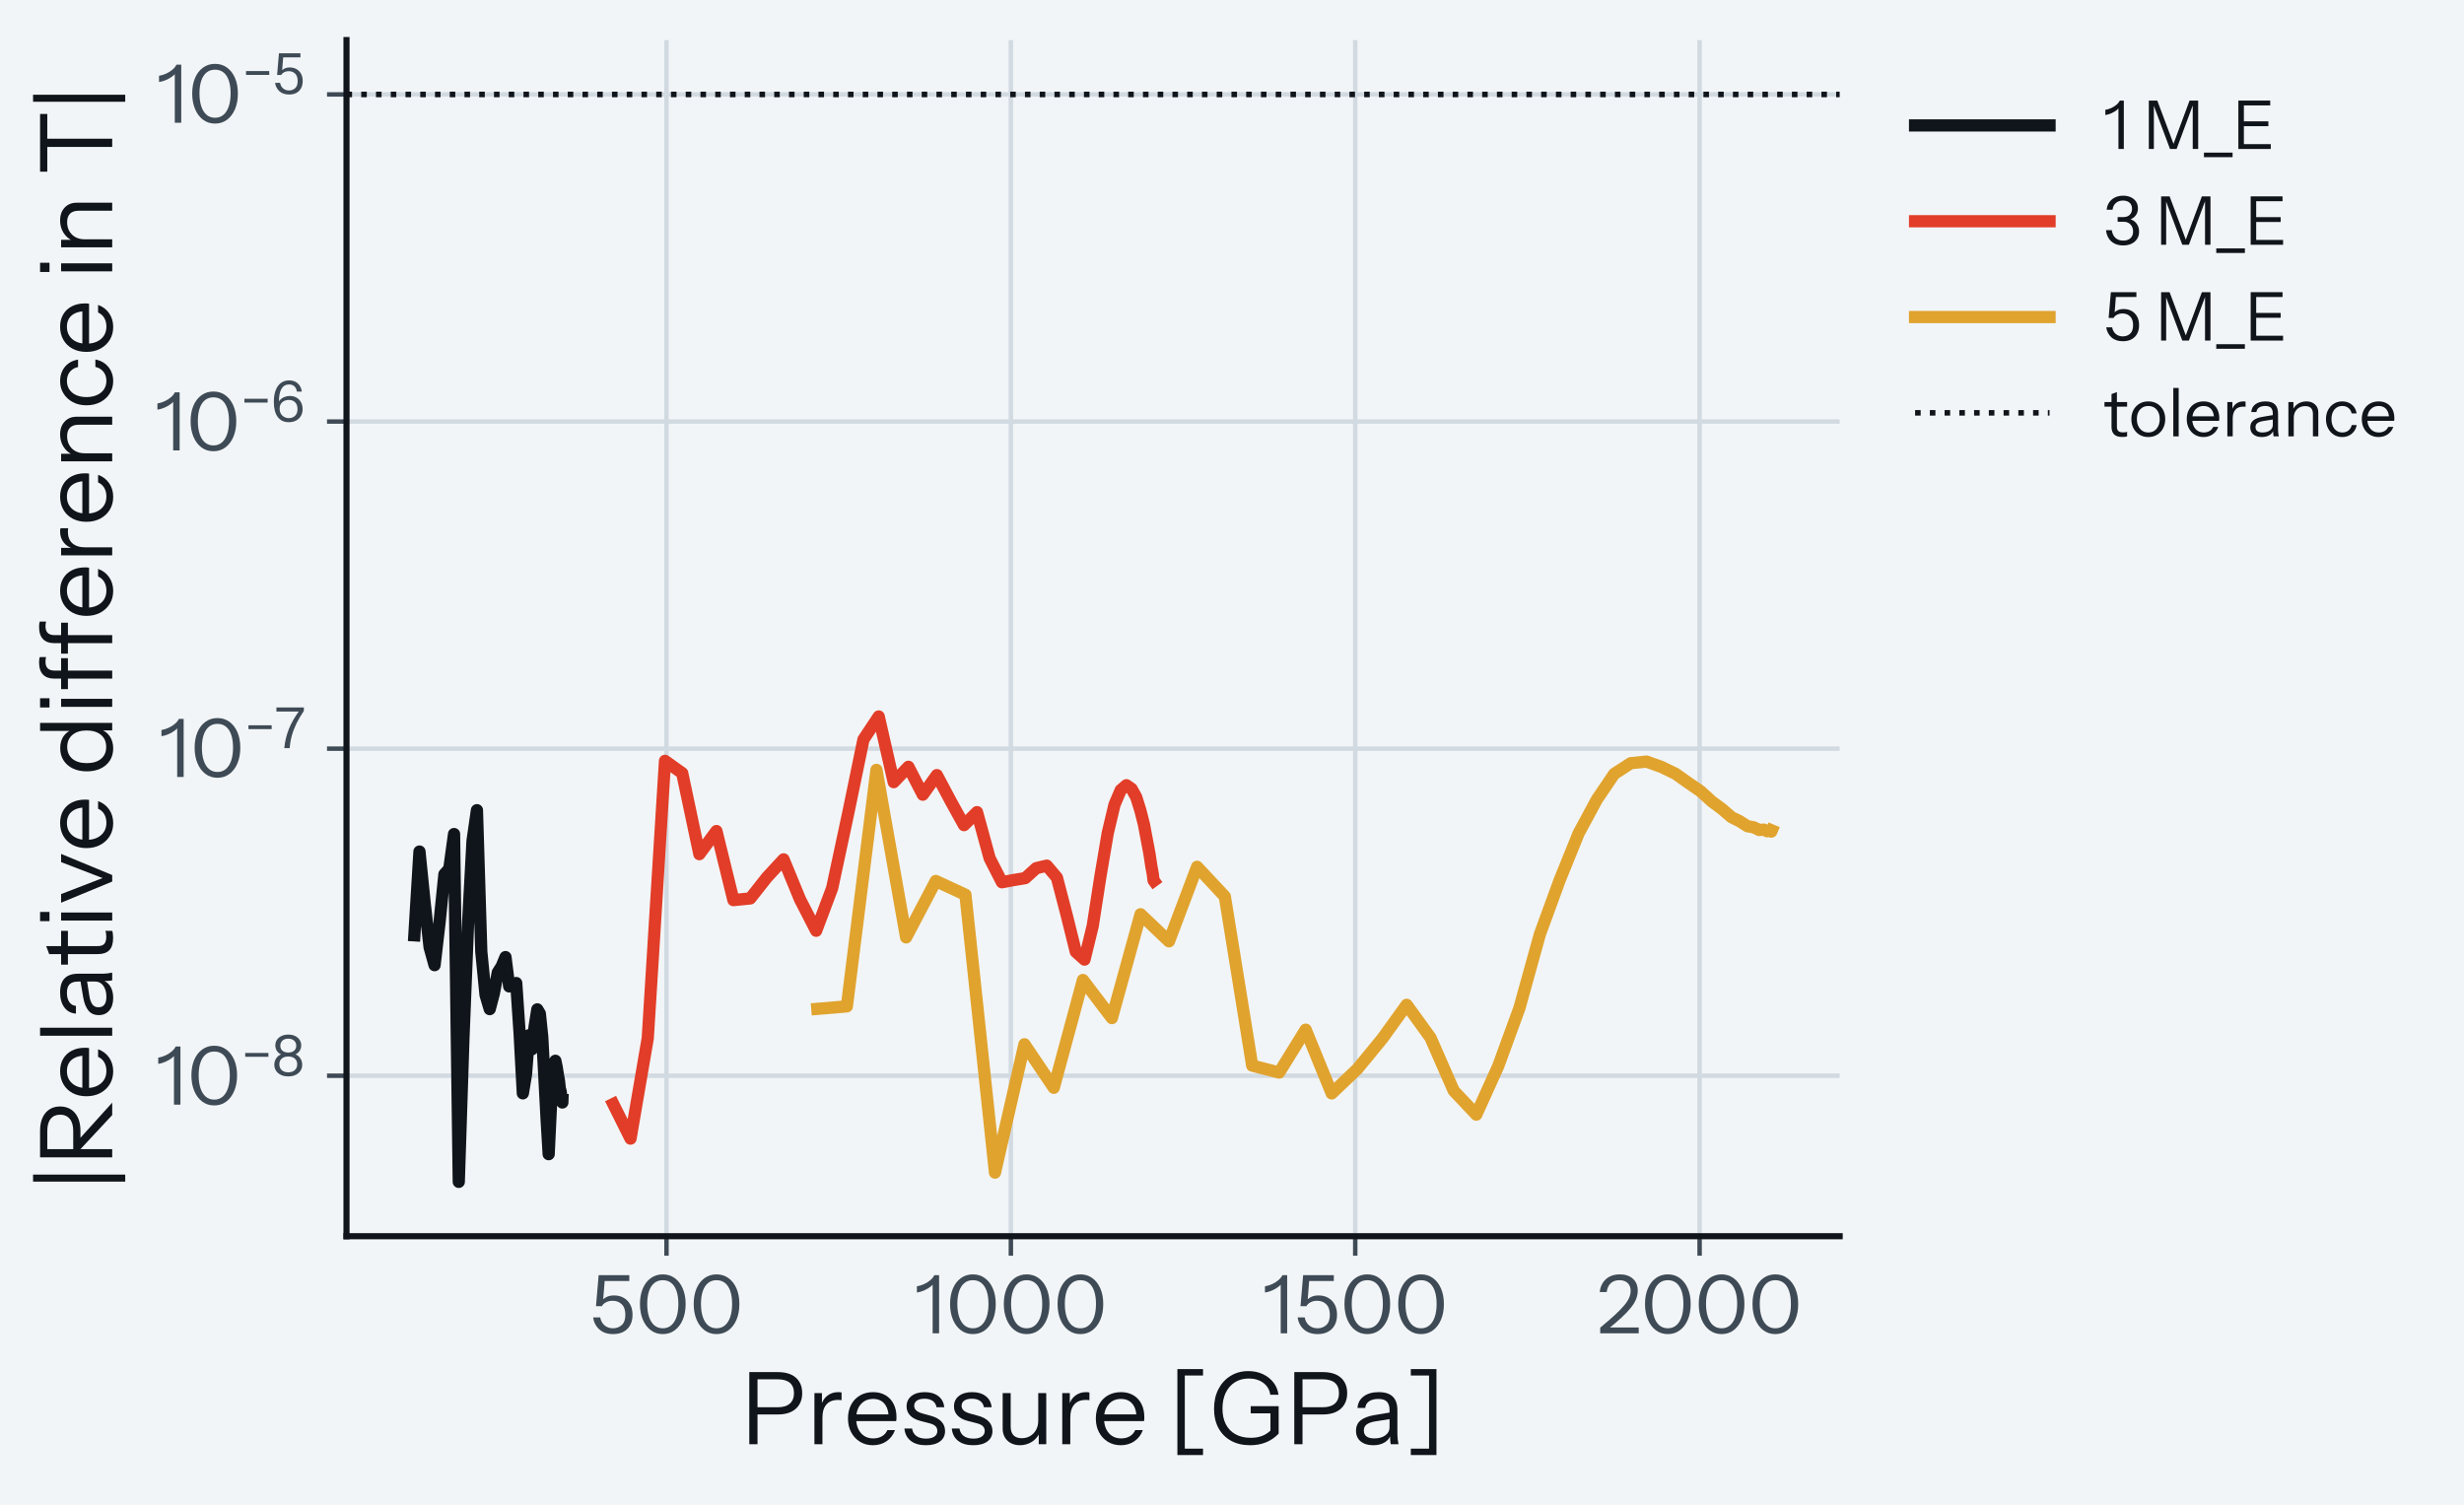
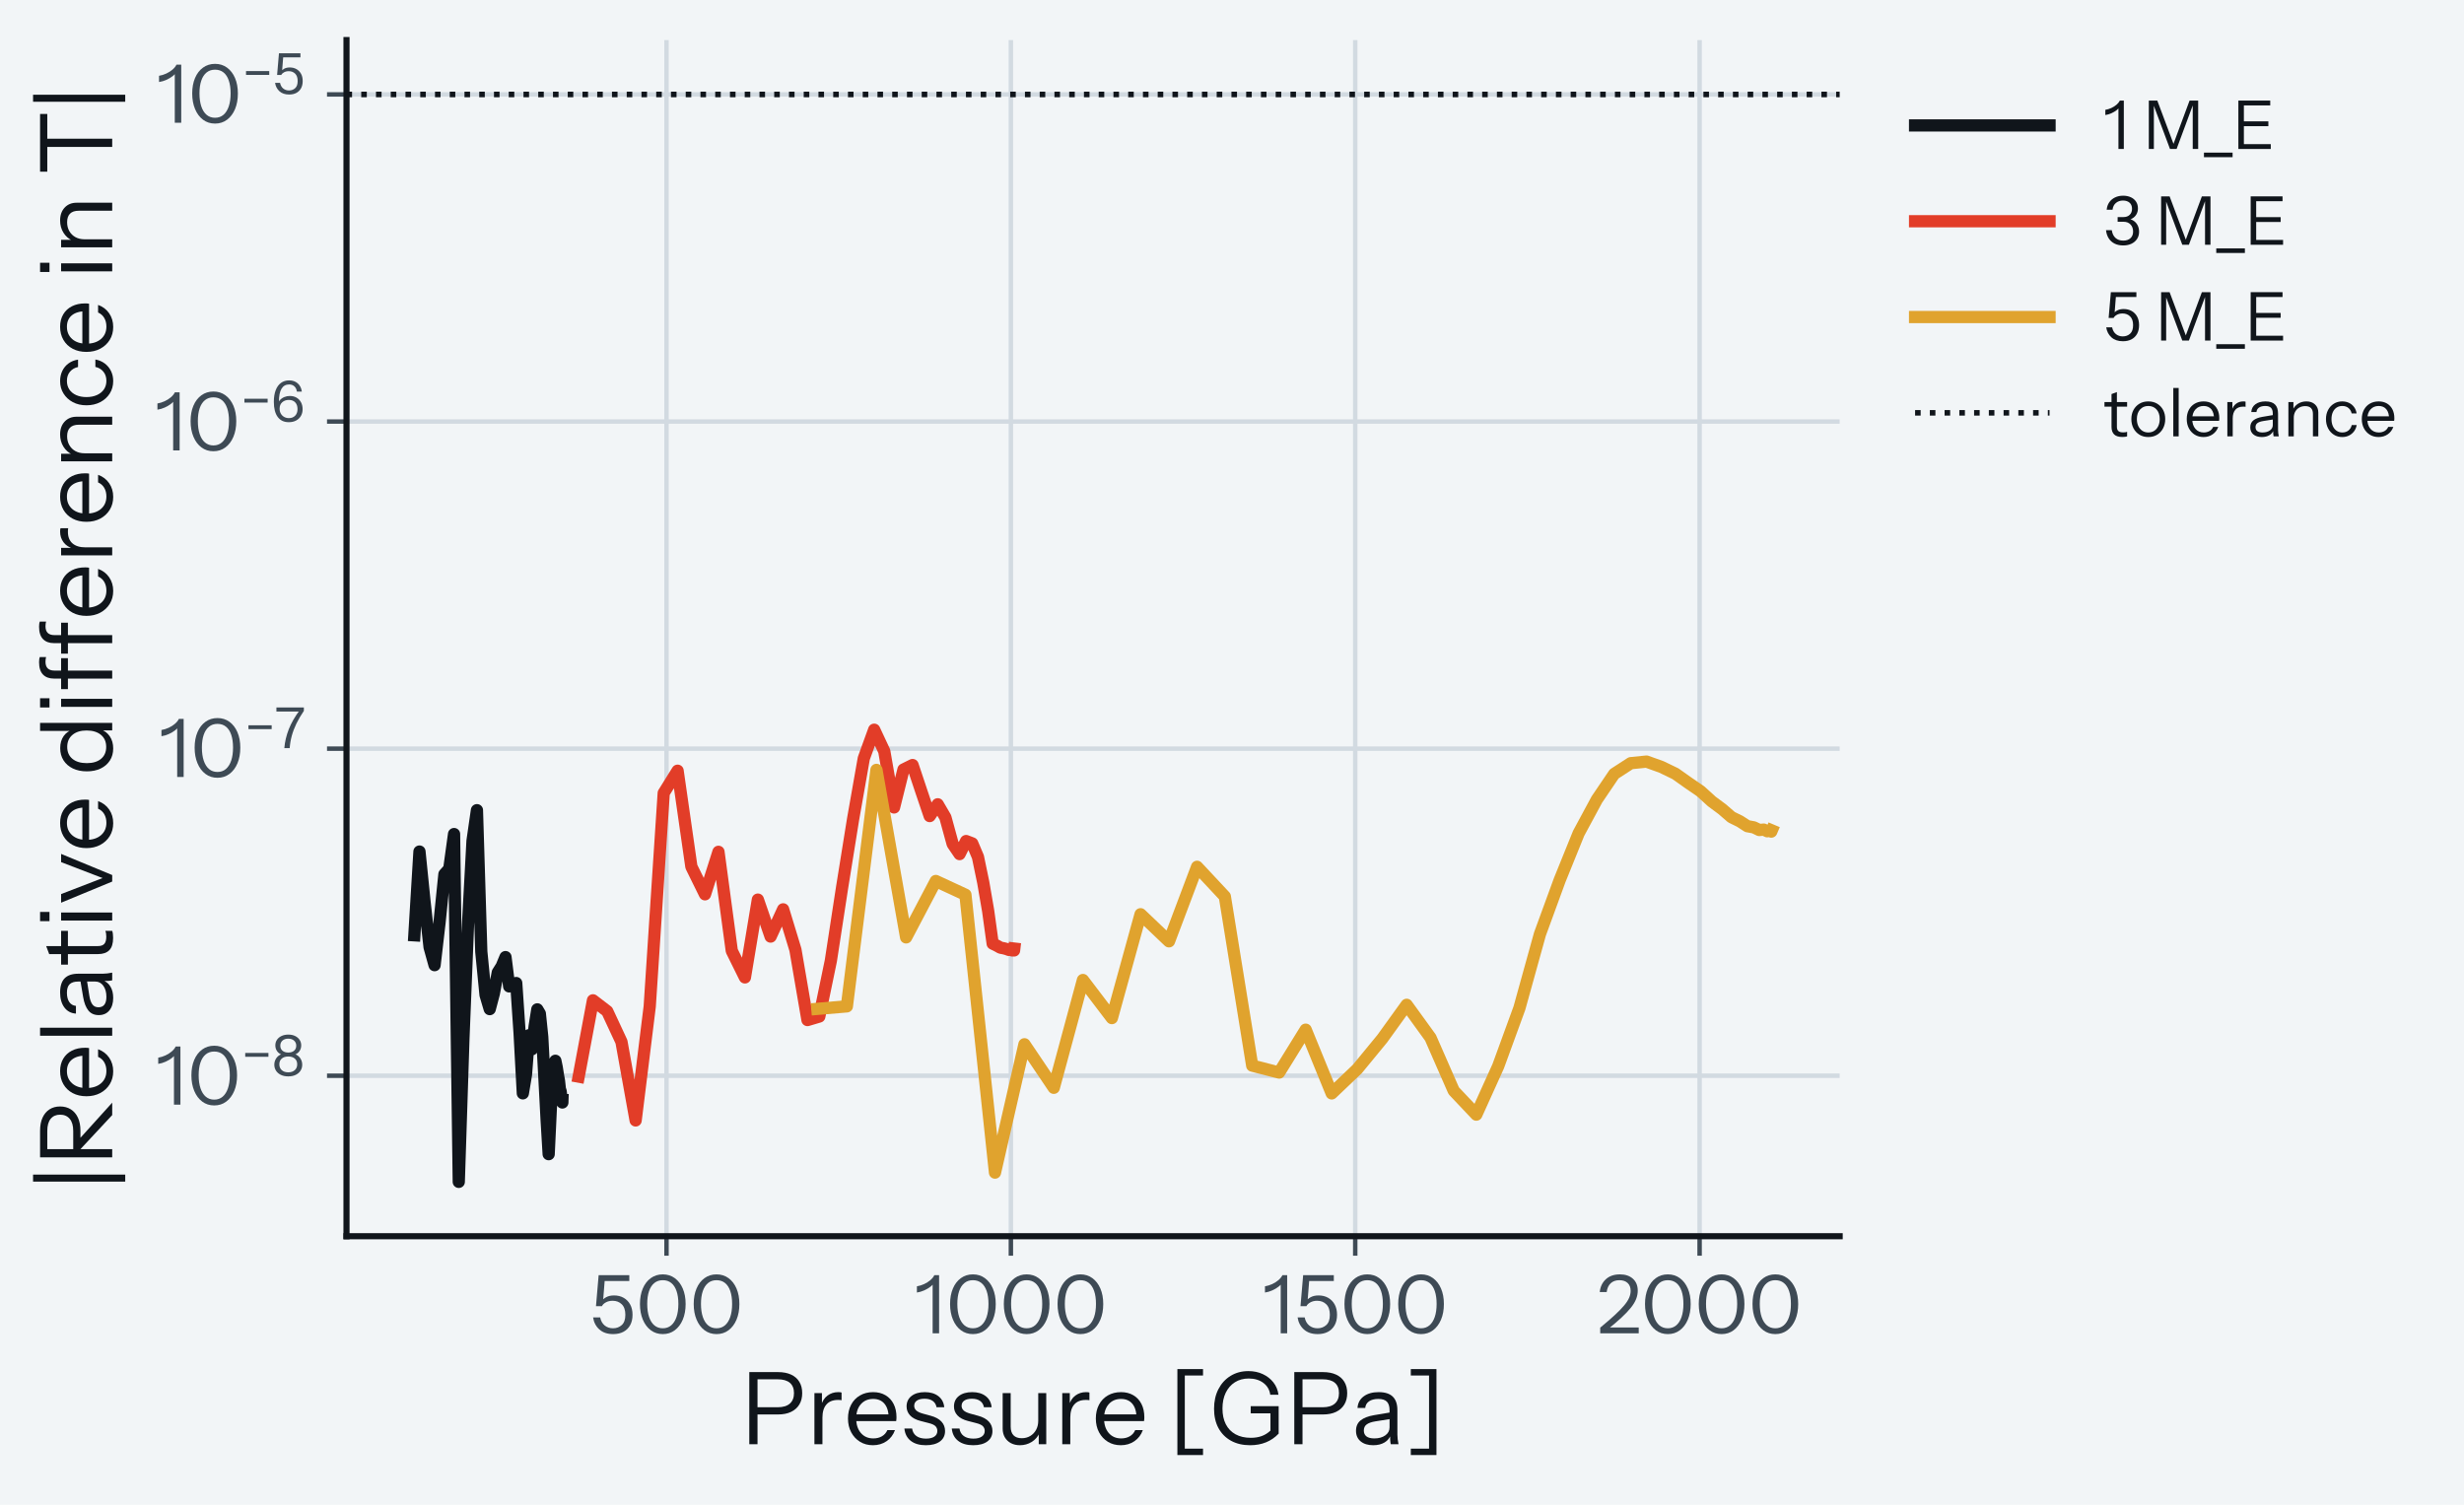
<svg xmlns="http://www.w3.org/2000/svg" xmlns:xlink="http://www.w3.org/1999/xlink" width="442.712pt" height="270.379pt" viewBox="0 0 442.712 270.379" version="1.1">
  <defs>
    <style type="text/css">*{stroke-linejoin: round; stroke-linecap: butt}</style>
  </defs>
  <g id="figure_1">
    <g id="patch_1">
      <path d="M 0 270.379  L 442.712 270.379  L 442.712 0  L 0 0  z " style="fill: #f2f5f7" />
    </g>
    <g id="axes_1">
      <g id="patch_2">
        <path d="M 62.255 222.116  L 330.534 222.116  L 330.534 7.2  L 62.255 7.2  z " style="fill: #f2f5f7" />
      </g>
      <g id="matplotlib.axis_1">
        <g id="xtick_1">
          <g id="line2d_1">
            <path d="M 119.753 222.116  L 119.753 7.2  " clip-path="url(#p4dc2a68f6b)" style="fill: none; stroke: #d2dae1; stroke-width: 0.8; stroke-linecap: square" />
          </g>
          <g id="line2d_2">
            <defs>
              <path id="m2a301ba8c9" d="M 0 0  L 0 3.5  " style="stroke: #3e4a55; stroke-width: 0.8" />
            </defs>
            <g>
              <use xlink:href="#m2a301ba8c9" x="119.753" y="222.116" style="fill: #3e4a55; stroke: #3e4a55; stroke-width: 0.8" />
            </g>
          </g>
          <g id="text_1">
            <g style="fill: #3e4a55" transform="translate(105.9349 239.5564) scale(0.145 -0.145)">
              <defs>
                <path id="InstrumentSans-Regular-35" d="M 1869 -64  Q 1184 -64 774 304  Q 365 672 275 1261  L 838 1261  Q 922 845 1194 621  Q 1466 397 1856 397  Q 2266 397 2550 653  Q 2835 909 2835 1466  Q 2835 2022 2550 2300  Q 2266 2579 1830 2579  Q 1517 2579 1286 2451  Q 1056 2323 979 2150  L 506 2150  L 717 4608  L 3149 4608  L 3149 4147  L 1030 4147  L 1210 4339  L 1062 2483  L 941 2528  Q 1056 2720 1312 2861  Q 1568 3002 1939 3002  Q 2368 3002 2697 2816  Q 3027 2630 3216 2288  Q 3405 1946 3405 1466  Q 3405 986 3216 643  Q 3027 301 2684 118  Q 2342 -64 1869 -64  z " transform="scale(0.015625)" />
                <path id="InstrumentSans-Regular-30" d="M 2131 -64  Q 1587 -64 1180 240  Q 774 544 547 1085  Q 320 1626 320 2323  Q 320 3021 544 3549  Q 768 4077 1177 4374  Q 1587 4672 2131 4672  Q 2675 4672 3081 4374  Q 3488 4077 3715 3549  Q 3942 3021 3942 2323  Q 3942 1619 3715 1081  Q 3488 544 3081 240  Q 2675 -64 2131 -64  z M 2131 397  Q 2522 397 2797 630  Q 3072 864 3219 1296  Q 3366 1728 3366 2330  Q 3366 2925 3222 3347  Q 3078 3770 2803 3990  Q 2528 4211 2131 4211  Q 1734 4211 1459 3987  Q 1184 3763 1040 3344  Q 896 2925 896 2330  Q 896 1728 1043 1293  Q 1190 858 1465 627  Q 1741 397 2131 397  z " transform="scale(0.015625)" />
              </defs>
              <use xlink:href="#InstrumentSans-Regular-35" />
              <use xlink:href="#InstrumentSans-Regular-30" transform="translate(57.39999 0)" />
              <use xlink:href="#InstrumentSans-Regular-30" transform="translate(124 0)" />
            </g>
          </g>
        </g>
        <g id="xtick_2">
          <g id="line2d_3">
            <path d="M 181.626 222.116  L 181.626 7.2  " clip-path="url(#p4dc2a68f6b)" style="fill: none; stroke: #d2dae1; stroke-width: 0.8; stroke-linecap: square" />
          </g>
          <g id="line2d_4">
            <g>
              <use xlink:href="#m2a301ba8c9" x="181.626" y="222.116" style="fill: #3e4a55; stroke: #3e4a55; stroke-width: 0.8" />
            </g>
          </g>
          <g id="text_2">
            <g style="fill: #3e4a55" transform="translate(164.3071 239.5564) scale(0.145 -0.145)">
              <defs>
                <path id="InstrumentSans-Regular-31" d="M 1440 0  L 1440 4083  L 1574 4051  Q 1498 3878 1280 3705  Q 1062 3533 777 3405  Q 493 3277 192 3232  L 192 3725  Q 493 3776 768 3904  Q 1043 4032 1257 4214  Q 1472 4397 1574 4608  L 1952 4608  L 1952 0  L 1440 0  z " transform="scale(0.015625)" />
              </defs>
              <use xlink:href="#InstrumentSans-Regular-31" />
              <use xlink:href="#InstrumentSans-Regular-30" transform="translate(39.09999 0)" />
              <use xlink:href="#InstrumentSans-Regular-30" transform="translate(105.7 0)" />
              <use xlink:href="#InstrumentSans-Regular-30" transform="translate(172.3 0)" />
            </g>
          </g>
        </g>
        <g id="xtick_3">
          <g id="line2d_5">
            <path d="M 243.498 222.116  L 243.498 7.2  " clip-path="url(#p4dc2a68f6b)" style="fill: none; stroke: #d2dae1; stroke-width: 0.8; stroke-linecap: square" />
          </g>
          <g id="line2d_6">
            <g>
              <use xlink:href="#m2a301ba8c9" x="243.498" y="222.116" style="fill: #3e4a55; stroke: #3e4a55; stroke-width: 0.8" />
            </g>
          </g>
          <g id="text_3">
            <g style="fill: #3e4a55" transform="translate(226.8458 239.5564) scale(0.145 -0.145)">
              <use xlink:href="#InstrumentSans-Regular-31" />
              <use xlink:href="#InstrumentSans-Regular-35" transform="translate(39.09999 0)" />
              <use xlink:href="#InstrumentSans-Regular-30" transform="translate(96.49998 0)" />
              <use xlink:href="#InstrumentSans-Regular-30" transform="translate(163.1 0)" />
            </g>
          </g>
        </g>
        <g id="xtick_4">
          <g id="line2d_7">
            <path d="M 305.371 222.116  L 305.371 7.2  " clip-path="url(#p4dc2a68f6b)" style="fill: none; stroke: #d2dae1; stroke-width: 0.8; stroke-linecap: square" />
          </g>
          <g id="line2d_8">
            <g>
              <use xlink:href="#m2a301ba8c9" x="305.371" y="222.116" style="fill: #3e4a55; stroke: #3e4a55; stroke-width: 0.8" />
            </g>
          </g>
          <g id="text_4">
            <g style="fill: #3e4a55" transform="translate(286.9353 239.5564) scale(0.145 -0.145)">
              <defs>
                <path id="InstrumentSans-Regular-32" d="M 256 0  L 256 448  Q 947 1018 1411 1446  Q 1875 1875 2153 2208  Q 2432 2541 2550 2819  Q 2669 3098 2669 3366  Q 2669 3763 2432 3987  Q 2195 4211 1779 4211  Q 1350 4211 1088 3968  Q 826 3725 768 3270  L 218 3270  Q 282 3898 701 4285  Q 1120 4672 1818 4672  Q 2464 4672 2848 4326  Q 3232 3981 3232 3379  Q 3232 3053 3107 2726  Q 2982 2400 2697 2041  Q 2413 1683 1949 1251  Q 1485 819 800 275  L 678 461  L 3309 461  L 3309 0  L 256 0  z " transform="scale(0.015625)" />
              </defs>
              <use xlink:href="#InstrumentSans-Regular-32" />
              <use xlink:href="#InstrumentSans-Regular-30" transform="translate(54.49999 0)" />
              <use xlink:href="#InstrumentSans-Regular-30" transform="translate(121.1 0)" />
              <use xlink:href="#InstrumentSans-Regular-30" transform="translate(187.7 0)" />
            </g>
          </g>
        </g>
        <g id="text_5">
          <g style="fill: #10151b" transform="translate(133.081 259.4889) scale(0.18 -0.18)">
            <defs>
              <path id="InstrumentSans-Regular-50" d="M 550 0  L 550 4608  L 2381 4608  Q 2874 4608 3219 4448  Q 3565 4288 3747 3987  Q 3930 3686 3930 3264  Q 3930 2842 3747 2538  Q 3565 2234 3219 2067  Q 2874 1901 2381 1901  L 934 1901  L 934 2362  L 2362 2362  Q 2874 2362 3139 2595  Q 3405 2829 3405 3264  Q 3405 3699 3142 3923  Q 2880 4147 2362 4147  L 1075 4147  L 1075 0  L 550 0  z " transform="scale(0.015625)" />
              <path id="InstrumentSans-Regular-72" d="M 512 0  L 512 3264  L 992 3264  L 992 2432  L 1024 2432  L 1024 0  L 512 0  z M 1024 1702  L 941 2477  Q 1056 2893 1350 3110  Q 1645 3328 2029 3328  Q 2189 3328 2246 3302  L 2246 2810  Q 2214 2822 2156 2825  Q 2099 2829 2016 2829  Q 1530 2829 1277 2537  Q 1024 2246 1024 1702  z " transform="scale(0.015625)" />
              <path id="InstrumentSans-Regular-65" d="M 1850 -64  Q 1382 -64 1024 157  Q 666 378 461 762  Q 256 1146 256 1645  Q 256 2144 457 2525  Q 659 2906 1024 3117  Q 1389 3328 1862 3328  Q 2317 3328 2653 3129  Q 2989 2931 3171 2572  Q 3354 2214 3354 1728  Q 3354 1664 3350 1606  Q 3347 1549 3334 1478  L 640 1478  L 640 1907  L 3021 1907  L 2854 1670  Q 2854 2259 2595 2576  Q 2336 2893 1862 2893  Q 1376 2893 1078 2557  Q 781 2221 781 1651  Q 781 1069 1078 720  Q 1376 371 1875 371  Q 2189 371 2425 508  Q 2662 646 2771 902  L 3258 902  Q 3098 454 2723 195  Q 2349 -64 1850 -64  z " transform="scale(0.015625)" />
              <path id="InstrumentSans-Regular-73" d="M 1619 -64  Q 1018 -64 659 214  Q 301 493 250 1005  L 742 1005  Q 787 691 1017 524  Q 1248 358 1632 358  Q 1971 358 2163 486  Q 2355 614 2355 851  Q 2355 1018 2246 1142  Q 2138 1267 1811 1350  L 1286 1485  Q 838 1600 614 1840  Q 390 2080 390 2413  Q 390 2835 704 3081  Q 1018 3328 1555 3328  Q 2086 3328 2419 3072  Q 2752 2816 2797 2362  L 2304 2362  Q 2259 2624 2060 2765  Q 1862 2906 1536 2906  Q 1222 2906 1049 2787  Q 877 2669 877 2451  Q 877 2285 1001 2163  Q 1126 2042 1421 1958  L 1933 1818  Q 2387 1696 2617 1446  Q 2848 1197 2848 845  Q 2848 416 2521 176  Q 2195 -64 1619 -64  z " transform="scale(0.015625)" />
              <path id="InstrumentSans-Regular-75" d="M 1574 -64  Q 1254 -64 1004 67  Q 755 198 614 438  Q 474 678 474 992  L 474 3264  L 986 3264  L 986 1126  Q 986 755 1168 569  Q 1350 384 1690 384  Q 1997 384 2233 525  Q 2470 666 2608 918  Q 2746 1171 2746 1498  L 2829 723  Q 2669 358 2329 147  Q 1990 -64 1574 -64  z M 2778 0  L 2778 768  L 2746 768  L 2746 3264  L 3258 3264  L 3258 0  L 2778 0  z " transform="scale(0.015625)" />
              <path id="InstrumentSans-Regular-20" transform="scale(0.015625)" />
              <path id="InstrumentSans-Regular-5b" d="M 576 -691  L 576 4800  L 2214 4800  L 2214 4390  L 1050 4390  L 1050 -282  L 2214 -282  L 2214 -691  L 576 -691  z " transform="scale(0.015625)" />
              <path id="InstrumentSans-Regular-47" d="M 2624 -64  Q 1920 -64 1401 224  Q 883 512 601 1033  Q 320 1555 320 2266  Q 320 2976 598 3517  Q 877 4058 1373 4365  Q 1869 4672 2515 4672  Q 3021 4672 3433 4480  Q 3846 4288 4112 3949  Q 4378 3610 4435 3162  L 3910 3162  Q 3846 3635 3472 3916  Q 3098 4198 2534 4198  Q 2029 4198 1651 3958  Q 1274 3718 1066 3289  Q 858 2861 858 2278  Q 858 1696 1072 1277  Q 1286 858 1692 634  Q 2099 410 2669 410  Q 3059 410 3366 522  Q 3674 634 3923 870  L 4448 678  Q 4096 307 3638 121  Q 3181 -64 2624 -64  z M 3923 678  L 3923 2170  L 4122 1971  L 2662 1971  L 2662 2432  L 4448 2432  L 4448 678  L 3923 678  z " transform="scale(0.015625)" />
              <path id="InstrumentSans-Regular-61" d="M 2515 0  Q 2490 109 2480 249  Q 2470 390 2470 608  L 2438 608  L 2438 2170  Q 2438 2541 2268 2717  Q 2099 2893 1722 2893  Q 1350 2893 1129 2742  Q 909 2592 883 2317  L 390 2317  Q 422 2790 787 3059  Q 1152 3328 1741 3328  Q 2349 3328 2643 3040  Q 2938 2752 2938 2176  L 2938 608  Q 2938 467 2957 316  Q 2976 166 3008 0  L 2515 0  z M 1395 -64  Q 890 -64 592 182  Q 294 429 294 858  Q 294 1286 588 1523  Q 883 1760 1446 1856  L 2586 2048  L 2586 1626  L 1523 1459  Q 1165 1402 979 1267  Q 794 1133 794 877  Q 794 627 963 499  Q 1133 371 1466 371  Q 1894 371 2166 566  Q 2438 762 2438 1075  L 2522 621  Q 2419 294 2121 115  Q 1824 -64 1395 -64  z " transform="scale(0.015625)" />
              <path id="InstrumentSans-Regular-5d" d="M 2022 4800  L 2022 -691  L 384 -691  L 384 -282  L 1549 -282  L 1549 4390  L 384 4390  L 384 4800  L 2022 4800  z " transform="scale(0.015625)" />
            </defs>
            <use xlink:href="#InstrumentSans-Regular-50" />
            <use xlink:href="#InstrumentSans-Regular-72" transform="translate(65.59999 0)" />
            <use xlink:href="#InstrumentSans-Regular-65" transform="translate(103.1 0)" />
            <use xlink:href="#InstrumentSans-Regular-73" transform="translate(159.5 0)" />
            <use xlink:href="#InstrumentSans-Regular-73" transform="translate(206.8 0)" />
            <use xlink:href="#InstrumentSans-Regular-75" transform="translate(254.0999 0)" />
            <use xlink:href="#InstrumentSans-Regular-72" transform="translate(312.9999 0)" />
            <use xlink:href="#InstrumentSans-Regular-65" transform="translate(350.4999 0)" />
            <use xlink:href="#InstrumentSans-Regular-20" transform="translate(406.8999 0)" />
            <use xlink:href="#InstrumentSans-Regular-5b" transform="translate(426.8999 0)" />
            <use xlink:href="#InstrumentSans-Regular-47" transform="translate(467.4999 0)" />
            <use xlink:href="#InstrumentSans-Regular-50" transform="translate(543.9999 0)" />
            <use xlink:href="#InstrumentSans-Regular-61" transform="translate(609.5999 0)" />
            <use xlink:href="#InstrumentSans-Regular-5d" transform="translate(662.8999 0)" />
          </g>
        </g>
      </g>
      <g id="matplotlib.axis_2">
        <g id="ytick_1">
          <g id="line2d_9">
            <path d="M 62.255 193.283  L 330.534 193.283  " clip-path="url(#p4dc2a68f6b)" style="fill: none; stroke: #d2dae1; stroke-width: 0.8; stroke-linecap: square" />
          </g>
          <g id="line2d_10">
            <defs>
              <path id="me776a80f98" d="M 0 0  L -3.5 0  " style="stroke: #3e4a55; stroke-width: 0.8" />
            </defs>
            <g>
              <use xlink:href="#me776a80f98" x="62.255" y="193.283" style="fill: #3e4a55; stroke: #3e4a55; stroke-width: 0.8" />
            </g>
          </g>
          <g id="text_6">
            <g style="fill: #3e4a55" transform="translate(27.995 198.5027) scale(0.145 -0.145)">
              <defs>
                <path id="InstrumentSans-Regular-2212" d="M 384 2157  L 384 2592  L 3014 2592  L 3014 2157  L 384 2157  z " transform="scale(0.015625)" />
                <path id="InstrumentSans-Regular-38" d="M 1862 -64  Q 1376 -64 1021 109  Q 666 282 474 582  Q 282 883 282 1254  Q 282 1600 435 1881  Q 589 2163 848 2329  Q 1107 2496 1421 2496  L 1434 2362  Q 1139 2362 902 2506  Q 666 2650 531 2899  Q 397 3149 397 3450  Q 397 3808 582 4083  Q 768 4358 1101 4515  Q 1434 4672 1869 4672  Q 2304 4672 2630 4515  Q 2957 4358 3142 4083  Q 3328 3808 3328 3456  Q 3328 3149 3193 2902  Q 3059 2656 2822 2509  Q 2586 2362 2285 2362  L 2304 2496  Q 2624 2496 2880 2329  Q 3136 2163 3289 1881  Q 3443 1600 3443 1254  Q 3443 883 3251 582  Q 3059 282 2704 109  Q 2349 -64 1862 -64  z M 1862 397  Q 2330 397 2602 646  Q 2874 896 2874 1306  Q 2874 1715 2605 1952  Q 2336 2189 1862 2189  Q 1389 2189 1120 1952  Q 851 1715 851 1306  Q 851 896 1123 646  Q 1395 397 1862 397  z M 1862 2637  Q 2285 2637 2525 2848  Q 2765 3059 2765 3411  Q 2765 3776 2515 3993  Q 2266 4211 1862 4211  Q 1453 4211 1206 3993  Q 960 3776 960 3411  Q 960 3059 1203 2848  Q 1446 2637 1862 2637  z " transform="scale(0.015625)" />
              </defs>
              <use xlink:href="#InstrumentSans-Regular-31" transform="translate(0 0.2)" />
              <use xlink:href="#InstrumentSans-Regular-30" transform="translate(39.09999 0.2)" />
              <use xlink:href="#InstrumentSans-Regular-2212" transform="translate(106.5925 35.9) scale(0.7)" />
              <use xlink:href="#InstrumentSans-Regular-38" transform="translate(143.7625 35.9) scale(0.7)" />
            </g>
          </g>
        </g>
        <g id="ytick_2">
          <g id="line2d_11">
            <path d="M 62.255 134.511  L 330.534 134.511  " clip-path="url(#p4dc2a68f6b)" style="fill: none; stroke: #d2dae1; stroke-width: 0.8; stroke-linecap: square" />
          </g>
          <g id="line2d_12">
            <g>
              <use xlink:href="#me776a80f98" x="62.255" y="134.511" style="fill: #3e4a55; stroke: #3e4a55; stroke-width: 0.8" />
            </g>
          </g>
          <g id="text_7">
            <g style="fill: #3e4a55" transform="translate(28.575 139.7315) scale(0.145 -0.145)">
              <defs>
                <path id="InstrumentSans-Regular-37" d="M 1050 0  Q 1139 1088 1558 2153  Q 1978 3219 2816 4333  L 2848 4147  L 154 4147  L 154 4608  L 3264 4608  L 3264 4224  Q 2752 3475 2416 2777  Q 2080 2080 1894 1398  Q 1709 717 1658 0  L 1050 0  z " transform="scale(0.015625)" />
              </defs>
              <use xlink:href="#InstrumentSans-Regular-31" transform="translate(0 0.9)" />
              <use xlink:href="#InstrumentSans-Regular-30" transform="translate(39.09999 0.9)" />
              <use xlink:href="#InstrumentSans-Regular-2212" transform="translate(106.5925 36.6) scale(0.7)" />
              <use xlink:href="#InstrumentSans-Regular-37" transform="translate(143.7625 36.6) scale(0.7)" />
            </g>
          </g>
        </g>
        <g id="ytick_3">
          <g id="line2d_13">
            <path d="M 62.255 75.74  L 330.534 75.74  " clip-path="url(#p4dc2a68f6b)" style="fill: none; stroke: #d2dae1; stroke-width: 0.8; stroke-linecap: square" />
          </g>
          <g id="line2d_14">
            <g>
              <use xlink:href="#me776a80f98" x="62.255" y="75.74" style="fill: #3e4a55; stroke: #3e4a55; stroke-width: 0.8" />
            </g>
          </g>
          <g id="text_8">
            <g style="fill: #3e4a55" transform="translate(27.85 80.96019) scale(0.145 -0.145)">
              <defs>
                <path id="InstrumentSans-Regular-36" d="M 2010 -64  Q 1197 -64 758 528  Q 320 1120 320 2240  Q 320 3014 528 3558  Q 736 4102 1126 4387  Q 1517 4672 2054 4672  Q 2643 4672 3027 4333  Q 3411 3994 3494 3398  L 2931 3398  Q 2874 3795 2640 4003  Q 2406 4211 2048 4211  Q 1478 4211 1187 3724  Q 896 3238 896 2266  L 896 1850  L 749 1907  Q 806 2208 1004 2432  Q 1203 2656 1497 2781  Q 1792 2906 2131 2906  Q 2566 2906 2889 2717  Q 3213 2528 3395 2192  Q 3578 1856 3578 1408  Q 3578 966 3379 633  Q 3181 301 2829 118  Q 2477 -64 2010 -64  z M 2029 397  Q 2464 397 2733 672  Q 3002 947 3002 1414  Q 3002 1901 2742 2179  Q 2483 2458 2016 2458  Q 1568 2458 1270 2195  Q 973 1933 973 1472  Q 973 1152 1110 909  Q 1248 666 1488 531  Q 1728 397 2029 397  z " transform="scale(0.015625)" />
              </defs>
              <use xlink:href="#InstrumentSans-Regular-31" transform="translate(0 0.2)" />
              <use xlink:href="#InstrumentSans-Regular-30" transform="translate(39.09999 0.2)" />
              <use xlink:href="#InstrumentSans-Regular-2212" transform="translate(106.5925 35.9) scale(0.7)" />
              <use xlink:href="#InstrumentSans-Regular-36" transform="translate(143.7625 35.9) scale(0.7)" />
            </g>
          </g>
        </g>
        <g id="ytick_4">
          <g id="line2d_15">
            <path d="M 62.255 16.969  L 330.534 16.969  " clip-path="url(#p4dc2a68f6b)" style="fill: none; stroke: #d2dae1; stroke-width: 0.8; stroke-linecap: square" />
          </g>
          <g id="line2d_16">
            <g>
              <use xlink:href="#me776a80f98" x="62.255" y="16.969" style="fill: #3e4a55; stroke: #3e4a55; stroke-width: 0.8" />
            </g>
          </g>
          <g id="text_9">
            <g style="fill: #3e4a55" transform="translate(28.14 22.18893) scale(0.145 -0.145)">
              <use xlink:href="#InstrumentSans-Regular-31" transform="translate(0 0.9)" />
              <use xlink:href="#InstrumentSans-Regular-30" transform="translate(39.09999 0.9)" />
              <use xlink:href="#InstrumentSans-Regular-2212" transform="translate(106.5925 36.6) scale(0.7)" />
              <use xlink:href="#InstrumentSans-Regular-35" transform="translate(143.7625 36.6) scale(0.7)" />
            </g>
          </g>
        </g>
        <g id="text_10">
          <g style="fill: #10151b" transform="translate(20.16 213.8508) rotate(-90) scale(0.18 -0.18)">
            <defs>
              <path id="InstrumentSans-Regular-7c" d="M 550 -832  L 550 5056  L 998 5056  L 998 -832  L 550 -832  z " transform="scale(0.015625)" />
              <path id="InstrumentSans-Regular-52" d="M 550 0  L 550 4608  L 2253 4608  Q 2746 4608 3091 4448  Q 3437 4288 3619 4003  Q 3802 3718 3802 3328  Q 3802 2938 3619 2646  Q 3437 2355 3091 2192  Q 2746 2029 2253 2029  L 934 2029  L 934 2490  L 2234 2490  Q 2746 2490 3011 2714  Q 3277 2938 3277 3328  Q 3277 3712 3014 3929  Q 2752 4147 2234 4147  L 1075 4147  L 1075 0  L 550 0  z M 3251 0  L 800 2285  L 1517 2285  L 4045 0  L 3251 0  z " transform="scale(0.015625)" />
              <path id="InstrumentSans-Regular-6c" d="M 512 0  L 512 4608  L 1024 4608  L 1024 0  L 512 0  z " transform="scale(0.015625)" />
              <path id="InstrumentSans-Regular-74" d="M 1818 -58  Q 1274 -58 1027 188  Q 781 435 781 902  L 781 4026  L 1293 4218  L 1293 909  Q 1293 634 1433 506  Q 1574 378 1894 378  Q 2022 378 2115 394  Q 2208 410 2266 435  L 2266 0  Q 2202 -26 2083 -42  Q 1965 -58 1818 -58  z M 109 2829  L 109 3264  L 2266 3264  L 2266 2829  L 109 2829  z " transform="scale(0.015625)" />
              <path id="InstrumentSans-Regular-69" d="M 512 0  L 512 3264  L 1024 3264  L 1024 0  L 512 0  z M 472 4006  L 472 4608  L 1061 4608  L 1061 4006  L 472 4006  z " transform="scale(0.015625)" />
              <path id="InstrumentSans-Regular-76" d="M 1466 0  L 115 3264  L 666 3264  L 1792 346  L 1587 346  L 2707 3264  L 3232 3264  L 1882 0  L 1466 0  z " transform="scale(0.015625)" />
              <path id="InstrumentSans-Regular-64" d="M 2886 0  L 2886 762  L 2950 742  Q 2829 371 2505 153  Q 2182 -64 1734 -64  Q 1293 -64 963 147  Q 634 358 451 736  Q 269 1114 269 1619  Q 269 2131 454 2515  Q 640 2899 973 3110  Q 1306 3322 1754 3322  Q 2214 3322 2528 3098  Q 2842 2874 2957 2464  L 2854 2451  L 2854 4608  L 3366 4608  L 3366 0  L 2886 0  z M 1830 384  Q 2323 384 2601 720  Q 2880 1056 2880 1638  Q 2880 2208 2598 2541  Q 2317 2874 1830 2874  Q 1344 2874 1069 2541  Q 794 2208 794 1619  Q 794 1043 1069 713  Q 1344 384 1830 384  z " transform="scale(0.015625)" />
              <path id="InstrumentSans-Regular-66" d="M 781 0  L 781 3725  Q 781 4173 1040 4422  Q 1299 4672 1830 4672  Q 1958 4672 2032 4659  Q 2106 4646 2157 4627  L 2157 4224  Q 2112 4237 2032 4249  Q 1952 4262 1862 4262  Q 1568 4262 1430 4115  Q 1293 3968 1293 3699  L 1293 0  L 781 0  z M 109 2829  L 109 3264  L 2086 3264  L 2086 2829  L 109 2829  z " transform="scale(0.015625)" />
              <path id="InstrumentSans-Regular-6e" d="M 512 0  L 512 3264  L 992 3264  L 992 2496  L 1024 2496  L 1024 0  L 512 0  z M 2848 0  L 2848 2138  Q 2848 2509 2662 2694  Q 2477 2880 2112 2880  Q 1792 2880 1545 2739  Q 1299 2598 1161 2348  Q 1024 2099 1024 1766  L 941 2541  Q 1107 2906 1449 3117  Q 1792 3328 2227 3328  Q 2739 3328 3049 3037  Q 3360 2746 3360 2272  L 3360 0  L 2848 0  z " transform="scale(0.015625)" />
              <path id="InstrumentSans-Regular-63" d="M 1805 -64  Q 1357 -64 1008 157  Q 659 378 457 765  Q 256 1152 256 1645  Q 256 2138 457 2515  Q 659 2893 1008 3110  Q 1357 3328 1798 3328  Q 2163 3328 2454 3187  Q 2746 3046 2934 2787  Q 3123 2528 3174 2182  L 2701 2182  Q 2637 2496 2406 2694  Q 2176 2893 1811 2893  Q 1498 2893 1267 2739  Q 1037 2586 909 2304  Q 781 2022 781 1645  Q 781 1267 909 979  Q 1037 691 1270 531  Q 1504 371 1818 371  Q 2170 371 2406 566  Q 2643 762 2707 1075  L 3181 1075  Q 3123 736 2928 477  Q 2733 218 2445 77  Q 2157 -64 1805 -64  z " transform="scale(0.015625)" />
              <path id="InstrumentSans-Regular-54" d="M 1811 0  L 1811 4147  L 230 4147  L 230 4608  L 3917 4608  L 3917 4147  L 2336 4147  L 2336 0  L 1811 0  z " transform="scale(0.015625)" />
            </defs>
            <use xlink:href="#InstrumentSans-Regular-7c" />
            <use xlink:href="#InstrumentSans-Regular-52" transform="translate(24.2 0)" />
            <use xlink:href="#InstrumentSans-Regular-65" transform="translate(89.79999 0)" />
            <use xlink:href="#InstrumentSans-Regular-6c" transform="translate(146.2 0)" />
            <use xlink:href="#InstrumentSans-Regular-61" transform="translate(170.2 0)" />
            <use xlink:href="#InstrumentSans-Regular-74" transform="translate(223.5 0)" />
            <use xlink:href="#InstrumentSans-Regular-69" transform="translate(261.2 0)" />
            <use xlink:href="#InstrumentSans-Regular-76" transform="translate(285.1999 0)" />
            <use xlink:href="#InstrumentSans-Regular-65" transform="translate(337.4999 0)" />
            <use xlink:href="#InstrumentSans-Regular-20" transform="translate(393.8999 0)" />
            <use xlink:href="#InstrumentSans-Regular-64" transform="translate(413.8999 0)" />
            <use xlink:href="#InstrumentSans-Regular-69" transform="translate(474.4999 0)" />
            <use xlink:href="#InstrumentSans-Regular-66" transform="translate(498.4999 0)" />
            <use xlink:href="#InstrumentSans-Regular-66" transform="translate(533.8999 0)" />
            <use xlink:href="#InstrumentSans-Regular-65" transform="translate(569.2999 0)" />
            <use xlink:href="#InstrumentSans-Regular-72" transform="translate(625.6999 0)" />
            <use xlink:href="#InstrumentSans-Regular-65" transform="translate(663.1998 0)" />
            <use xlink:href="#InstrumentSans-Regular-6e" transform="translate(719.5998 0)" />
            <use xlink:href="#InstrumentSans-Regular-63" transform="translate(779.4998 0)" />
            <use xlink:href="#InstrumentSans-Regular-65" transform="translate(832.7998 0)" />
            <use xlink:href="#InstrumentSans-Regular-20" transform="translate(889.1998 0)" />
            <use xlink:href="#InstrumentSans-Regular-69" transform="translate(909.1998 0)" />
            <use xlink:href="#InstrumentSans-Regular-6e" transform="translate(933.1998 0)" />
            <use xlink:href="#InstrumentSans-Regular-20" transform="translate(993.0998 0)" />
            <use xlink:href="#InstrumentSans-Regular-54" transform="translate(1013.1 0)" />
            <use xlink:href="#InstrumentSans-Regular-7c" transform="translate(1077.9 0)" />
          </g>
        </g>
      </g>
      <g id="line2d_17">
        <path d="M 101.053 197.638  L 101.04 198.086  L 101.002 197.591  L 100.938 197.402  L 100.849 197.115  L 100.735 196.086  L 100.595 195.697  L 100.43 194.168  L 100.24 193.124  L 100.025 191.757  L 99.785 190.594  L 99.521 191.148  L 99.232 193.574  L 98.918 200.211  L 98.581 207.372  L 98.22 201.328  L 97.835 194.037  L 97.427 186.311  L 96.995 182.121  L 96.541 181.356  L 96.065 184.389  L 95.566 188.529  L 95.045 186.004  L 94.503 193.069  L 93.94 196.444  L 93.356 185.59  L 92.752 176.626  L 92.128 176.895  L 91.484 177.227  L 90.822 171.966  L 90.14 173.62  L 89.441 174.723  L 88.725 178.527  L 87.991 181.31  L 87.241 178.783  L 86.476 170.996  L 85.694 145.57  L 84.899 151.082  L 84.089 166.111  L 83.265 186.556  L 82.429 212.347  L 81.581 149.858  L 80.721 156.107  L 79.851 157.077  L 78.971 165.759  L 78.082 173.413  L 77.184 170.184  L 76.279 162.034  L 75.367 153.001  L 74.45 168.051  " clip-path="url(#p4dc2a68f6b)" style="fill: none; stroke: #10151b; stroke-width: 2.2; stroke-linecap: square" />
      </g>
      <g id="line2d_18">
-         <path d="M 207.314 158.25  L 207.265 158.184  L 207.116 156.991  L 206.868 155.659  L 206.52 153.352  L 206.075 151.004  L 205.531 148.123  L 204.889 145.602  L 204.151 143.232  L 203.316 141.729  L 202.386 141.085  L 201.361 141.96  L 200.242 144.588  L 199.032 149.68  L 197.729 157.368  L 196.337 166.341  L 194.856 172.414  L 193.289 171.004  L 191.635 164.343  L 189.898 157.682  L 188.078 155.534  L 186.178 155.987  L 184.2 157.779  L 182.145 158.117  L 180.016 158.516  L 177.814 154.203  L 175.542 145.918  L 173.203 148.254  L 170.798 143.909  L 168.33 139.267  L 165.802 142.784  L 163.216 137.775  L 160.575 140.531  L 157.881 128.734  L 155.138 132.875  L 152.349 146.358  L 149.515 159.577  L 146.641 167.231  L 143.73 161.574  L 140.784 154.402  L 137.808 157.618  L 134.803 161.424  L 131.774 161.726  L 128.724 149.318  L 125.657 153.47  L 122.576 138.914  L 119.484 136.707  L 116.386 186.523  L 113.286 204.578  L 110.187 198.364  " clip-path="url(#p4dc2a68f6b)" style="fill: none; stroke: #e23d28; stroke-width: 2.2; stroke-linecap: square" />
+         <path d="M 182.238 170.435  L 182.199 170.771  L 182.082 170.482  L 181.887 170.769  L 181.613 170.553  L 181.262 170.672  L 180.834 170.512  L 180.329 170.379  L 179.747 170.27  L 179.089 169.895  L 178.356 169.545  L 177.548 163.688  L 176.666 158.57  L 175.71 153.969  L 174.682 151.535  L 173.582 151.114  L 172.411 153.457  L 171.17 151.636  L 169.861 146.864  L 168.485 144.509  L 167.042 146.627  L 165.534 142.169  L 163.963 137.458  L 162.329 138.268  L 160.634 145.077  L 158.881 134.986  L 157.069 131.11  L 155.201 136.26  L 153.279 147.166  L 151.305 159.437  L 149.279 172.627  L 147.205 182.642  L 145.083 183.274  L 142.917 170.654  L 140.707 163.385  L 138.457 168.277  L 136.168 161.637  L 133.842 175.613  L 131.482 170.839  L 129.09 153.05  L 126.669 160.685  L 124.22 155.713  L 121.747 138.478  L 119.252 142.49  L 116.737 180.834  L 114.206 201.313  L 111.661 187.185  L 109.105 181.698  L 106.54 179.731  L 103.97 193.443  " clip-path="url(#p4dc2a68f6b)" style="fill: none; stroke: #e23d28; stroke-width: 2.2; stroke-linecap: square" />
      </g>
      <g id="line2d_19">
        <path d="M 318.34 149.202  L 318.25 149.415  L 317.98 149.178  L 317.53 149.355  L 316.901 149.058  L 316.094 149.128  L 315.109 148.655  L 313.948 148.44  L 312.612 147.572  L 311.101 146.829  L 309.419 145.376  L 307.567 144.003  L 305.547 142.168  L 303.36 140.67  L 301.01 139.006  L 298.5 137.793  L 295.831 136.836  L 293.007 137.121  L 290.032 139.049  L 286.908 143.66  L 283.639 149.723  L 280.229 158.141  L 276.681 167.844  L 273 181.117  L 269.189 191.561  L 265.253 200.268  L 261.196 195.979  L 257.024 186.453  L 252.74 180.538  L 248.35 186.626  L 243.859 192.087  L 239.271 196.454  L 234.593 185.005  L 229.83 192.708  L 224.987 191.463  L 220.069 161.075  L 215.083 155.742  L 210.034 169.131  L 204.929 164.264  L 199.773 182.922  L 194.573 176.081  L 189.336 195.448  L 184.066 187.628  L 178.772 210.685  L 173.459 160.758  L 168.134 158.291  L 162.804 168.424  L 157.477 138.328  L 152.158 180.817  L 146.856 181.265  " clip-path="url(#p4dc2a68f6b)" style="fill: none; stroke: #e0a32e; stroke-width: 2.2; stroke-linecap: square" />
      </g>
      <g id="line2d_20">
        <path d="M 62.255 16.969  L 330.534 16.969  " clip-path="url(#p4dc2a68f6b)" style="fill: none; stroke-dasharray: 1,1.65; stroke-dashoffset: 0; stroke: #10151b" />
      </g>
      <g id="patch_3">
        <path d="M 62.255 222.116  L 62.255 7.2  " style="fill: none; stroke: #10151b; stroke-width: 1.1; stroke-linejoin: miter; stroke-linecap: square" />
      </g>
      <g id="patch_4">
        <path d="M 62.255 222.116  L 330.534 222.116  " style="fill: none; stroke: #10151b; stroke-width: 1.1; stroke-linejoin: miter; stroke-linecap: square" />
      </g>
      <g id="legend_1">
        <g id="line2d_21">
          <path d="M 344.088 22.54  L 356.166 22.54  L 368.245 22.54  " style="fill: none; stroke: #10151b; stroke-width: 2.2; stroke-linecap: square" />
        </g>
        <g id="text_11">
          <g style="fill: #10151b" transform="translate(377.9075 26.76717) scale(0.120785 -0.120785)">
            <defs>
              <path id="InstrumentSans-Regular-4d" d="M 550 0  L 550 4608  L 1357 4608  L 3021 166  L 2778 166  L 4429 4608  L 5248 4608  L 5248 0  L 4730 0  L 4730 4333  L 4800 4333  L 3194 0  L 2566 0  L 960 4294  L 1030 4294  L 1030 0  L 550 0  z " transform="scale(0.015625)" />
              <path id="InstrumentSans-Regular-5f" d="M 0 -781  L 0 -346  L 2726 -346  L 2726 -781  L 0 -781  z " transform="scale(0.015625)" />
              <path id="InstrumentSans-Regular-45" d="M 550 0  L 550 4608  L 1075 4608  L 1075 0  L 550 0  z M 819 0  L 819 461  L 3635 461  L 3635 0  L 819 0  z M 819 2170  L 819 2630  L 3405 2630  L 3405 2170  L 819 2170  z M 819 4147  L 819 4608  L 3584 4608  L 3584 4147  L 819 4147  z " transform="scale(0.015625)" />
            </defs>
            <use xlink:href="#InstrumentSans-Regular-31" />
            <use xlink:href="#InstrumentSans-Regular-20" transform="translate(39.09999 0)" />
            <use xlink:href="#InstrumentSans-Regular-4d" transform="translate(59.09998 0)" />
            <use xlink:href="#InstrumentSans-Regular-5f" transform="translate(149.7 0)" />
            <use xlink:href="#InstrumentSans-Regular-45" transform="translate(192.3 0)" />
          </g>
        </g>
        <g id="line2d_22">
          <path d="M 344.088 39.752  L 356.166 39.752  L 368.245 39.752  " style="fill: none; stroke: #e23d28; stroke-width: 2.2; stroke-linecap: square" />
        </g>
        <g id="text_12">
          <g style="fill: #10151b" transform="translate(377.9075 43.97903) scale(0.120785 -0.120785)">
            <defs>
              <path id="InstrumentSans-Regular-33" d="M 1894 -64  Q 1434 -64 1085 105  Q 736 275 521 601  Q 307 928 256 1389  L 806 1389  Q 877 909 1158 653  Q 1440 397 1901 397  Q 2336 397 2585 627  Q 2835 858 2835 1254  Q 2835 1670 2592 1929  Q 2349 2189 1939 2189  L 1363 2189  L 1363 2637  L 1920 2637  Q 2291 2637 2512 2851  Q 2733 3066 2733 3424  Q 2733 3802 2499 4006  Q 2266 4211 1869 4211  Q 1478 4211 1203 3984  Q 928 3757 877 3334  L 320 3334  Q 358 3744 563 4041  Q 768 4339 1110 4505  Q 1453 4672 1882 4672  Q 2298 4672 2618 4525  Q 2938 4378 3117 4106  Q 3296 3834 3296 3469  Q 3296 3142 3149 2892  Q 3002 2643 2749 2502  Q 2496 2362 2170 2362  L 2131 2496  Q 2522 2496 2806 2333  Q 3091 2170 3248 1888  Q 3405 1606 3405 1235  Q 3405 851 3213 556  Q 3021 262 2681 99  Q 2342 -64 1894 -64  z " transform="scale(0.015625)" />
            </defs>
            <use xlink:href="#InstrumentSans-Regular-33" />
            <use xlink:href="#InstrumentSans-Regular-20" transform="translate(57.39999 0)" />
            <use xlink:href="#InstrumentSans-Regular-4d" transform="translate(77.39998 0)" />
            <use xlink:href="#InstrumentSans-Regular-5f" transform="translate(168 0)" />
            <use xlink:href="#InstrumentSans-Regular-45" transform="translate(210.6 0)" />
          </g>
        </g>
        <g id="line2d_23">
          <path d="M 344.088 56.963  L 356.166 56.963  L 368.245 56.963  " style="fill: none; stroke: #e0a32e; stroke-width: 2.2; stroke-linecap: square" />
        </g>
        <g id="text_13">
          <g style="fill: #10151b" transform="translate(377.9075 61.19089) scale(0.120785 -0.120785)">
            <use xlink:href="#InstrumentSans-Regular-35" />
            <use xlink:href="#InstrumentSans-Regular-20" transform="translate(57.39999 0)" />
            <use xlink:href="#InstrumentSans-Regular-4d" transform="translate(77.39998 0)" />
            <use xlink:href="#InstrumentSans-Regular-5f" transform="translate(168 0)" />
            <use xlink:href="#InstrumentSans-Regular-45" transform="translate(210.6 0)" />
          </g>
        </g>
        <g id="line2d_24">
          <path d="M 344.088 74.175  L 356.166 74.175  L 368.245 74.175  " style="fill: none; stroke-dasharray: 1,1.65; stroke-dashoffset: 0; stroke: #10151b" />
        </g>
        <g id="text_14">
          <g style="fill: #10151b" transform="translate(377.9075 78.40276) scale(0.120785 -0.120785)">
            <defs>
              <path id="InstrumentSans-Regular-6f" d="M 1869 -64  Q 1389 -64 1024 160  Q 659 384 457 771  Q 256 1158 256 1645  Q 256 2138 461 2515  Q 666 2893 1027 3110  Q 1389 3328 1869 3328  Q 2355 3328 2716 3110  Q 3078 2893 3280 2515  Q 3482 2138 3482 1645  Q 3482 1158 3280 771  Q 3078 384 2716 160  Q 2355 -64 1869 -64  z M 1869 371  Q 2202 371 2445 534  Q 2688 698 2822 986  Q 2957 1274 2957 1651  Q 2957 2214 2659 2553  Q 2362 2893 1869 2893  Q 1382 2893 1081 2553  Q 781 2214 781 1651  Q 781 1274 915 986  Q 1050 698 1296 534  Q 1542 371 1869 371  z " transform="scale(0.015625)" />
            </defs>
            <use xlink:href="#InstrumentSans-Regular-74" />
            <use xlink:href="#InstrumentSans-Regular-6f" transform="translate(37.7 0)" />
            <use xlink:href="#InstrumentSans-Regular-6c" transform="translate(96.09999 0)" />
            <use xlink:href="#InstrumentSans-Regular-65" transform="translate(120.1 0)" />
            <use xlink:href="#InstrumentSans-Regular-72" transform="translate(176.5 0)" />
            <use xlink:href="#InstrumentSans-Regular-61" transform="translate(214 0)" />
            <use xlink:href="#InstrumentSans-Regular-6e" transform="translate(267.2999 0)" />
            <use xlink:href="#InstrumentSans-Regular-63" transform="translate(327.1999 0)" />
            <use xlink:href="#InstrumentSans-Regular-65" transform="translate(380.4999 0)" />
          </g>
        </g>
      </g>
    </g>
  </g>
  <defs>
    <clipPath id="p4dc2a68f6b">
      <rect x="62.255" y="7.2" width="268.279" height="214.916" />
    </clipPath>
  </defs>
</svg>
